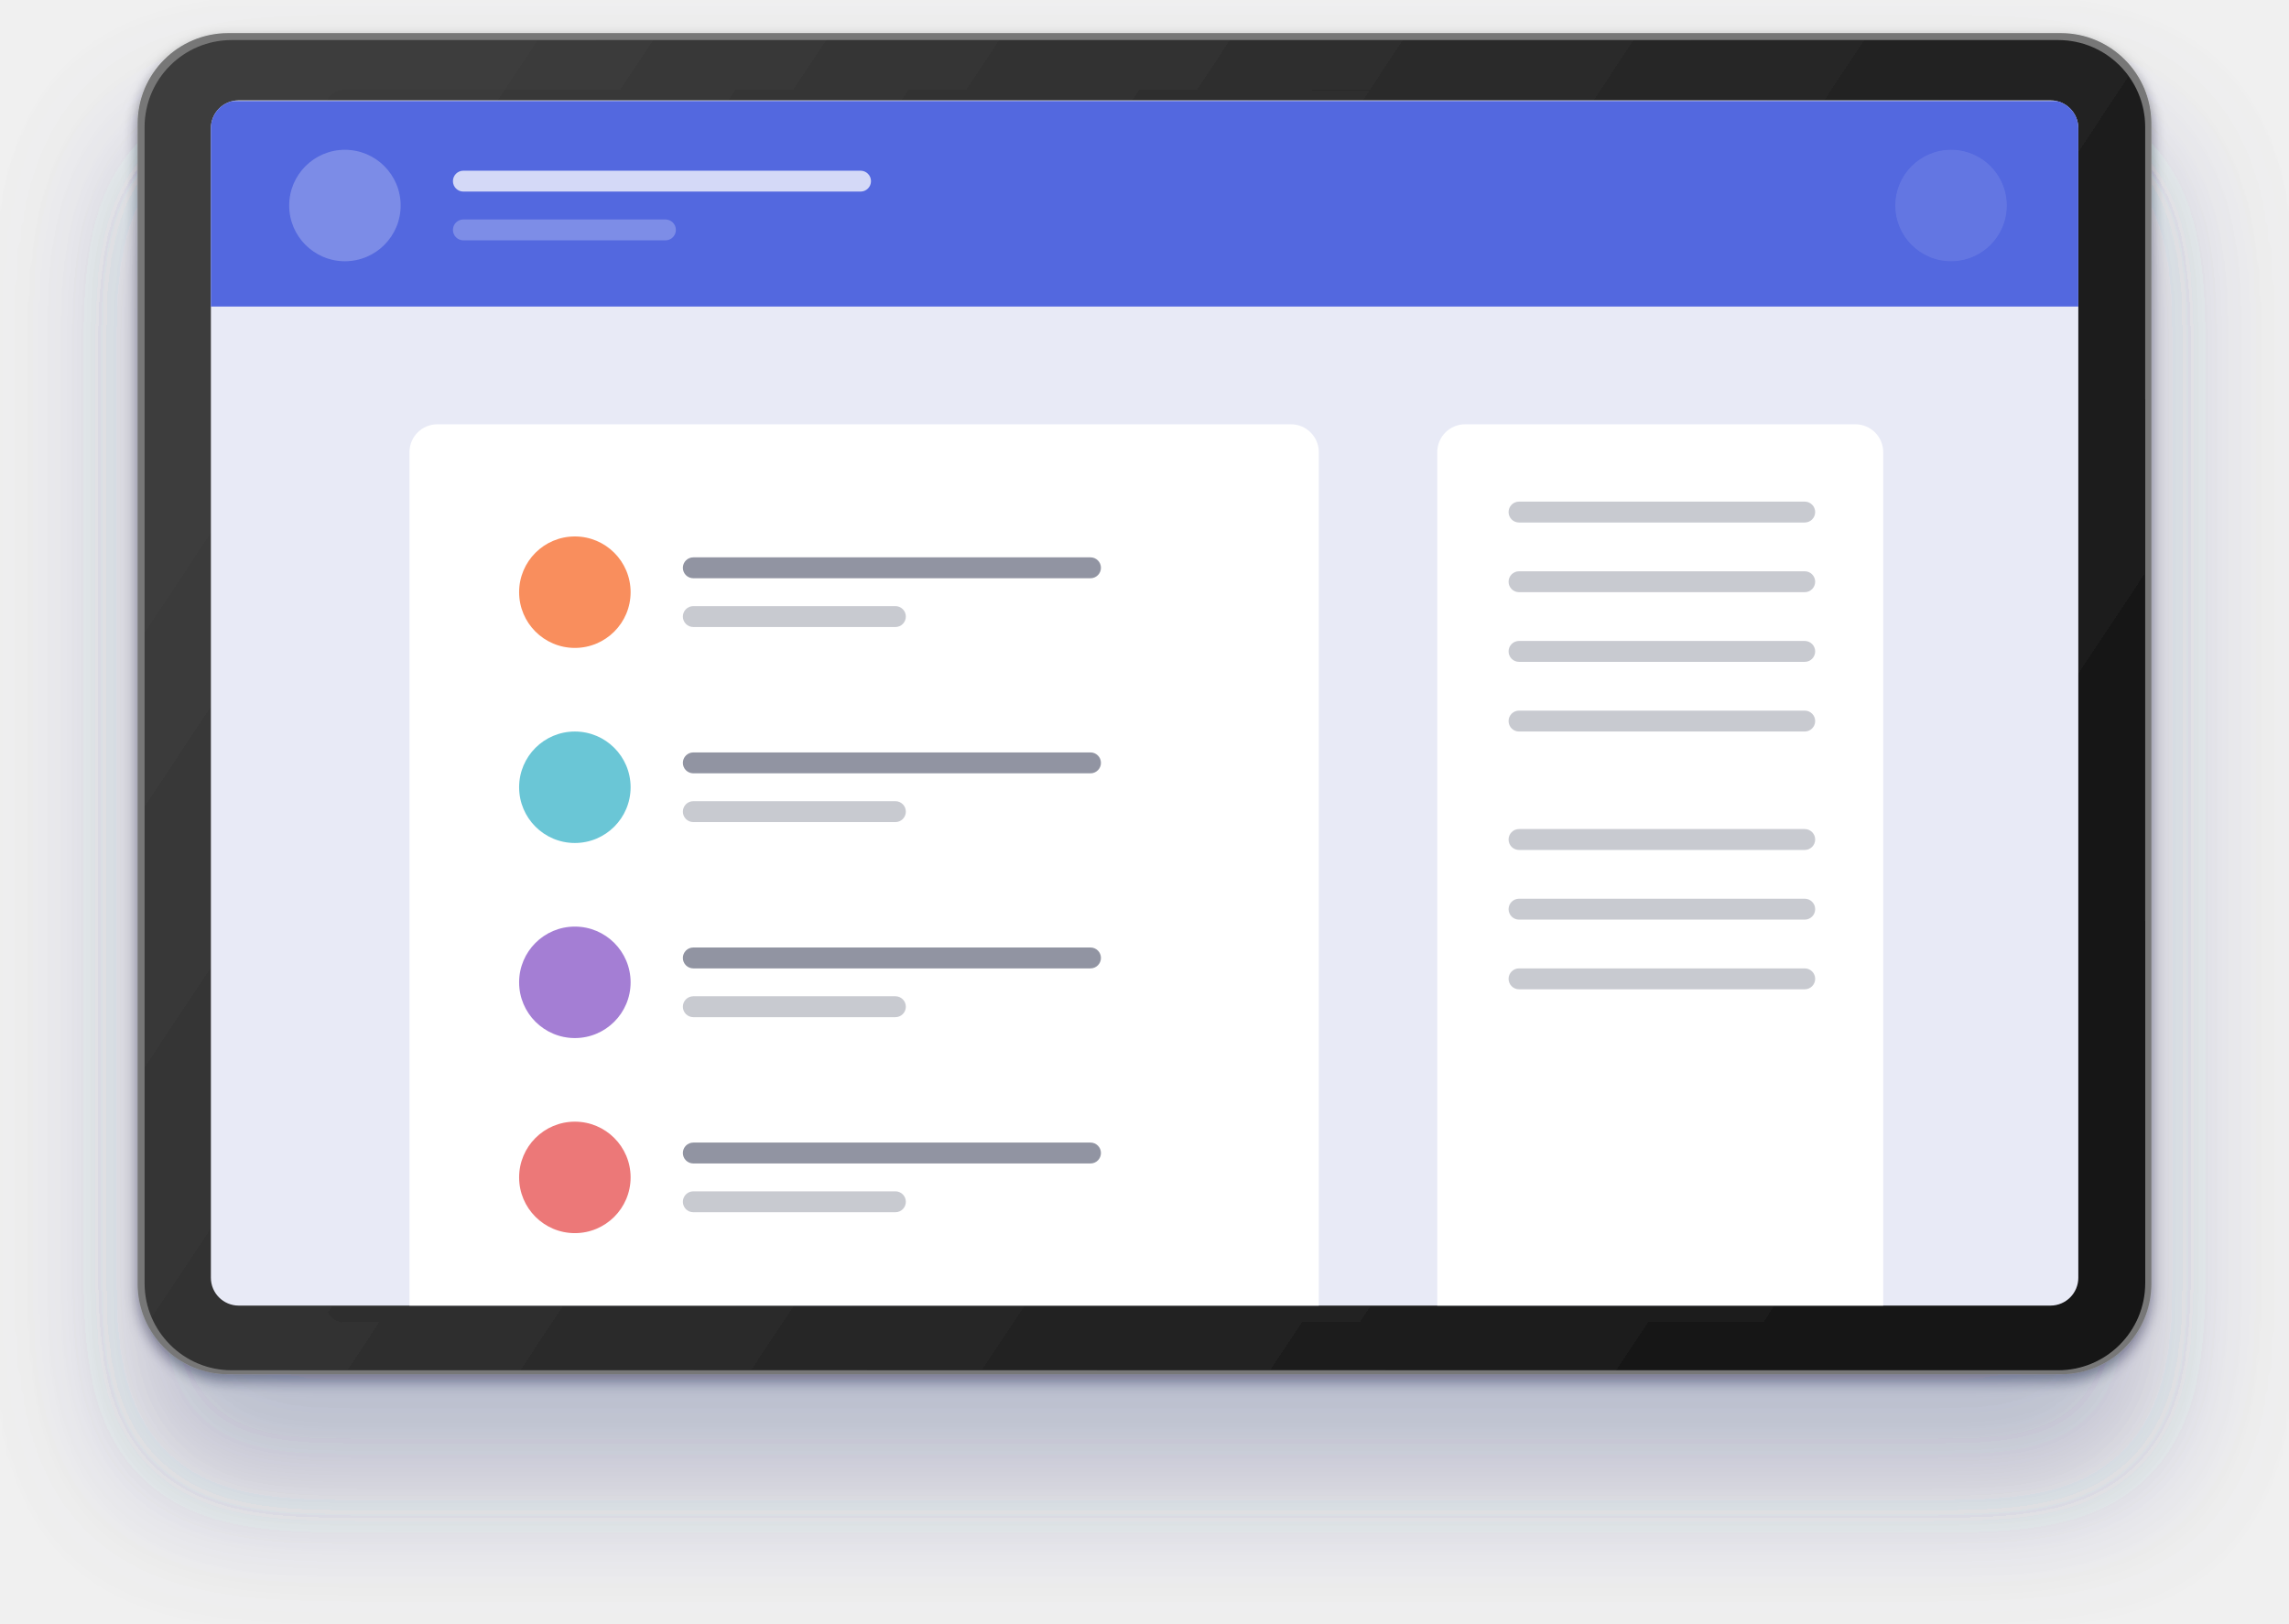
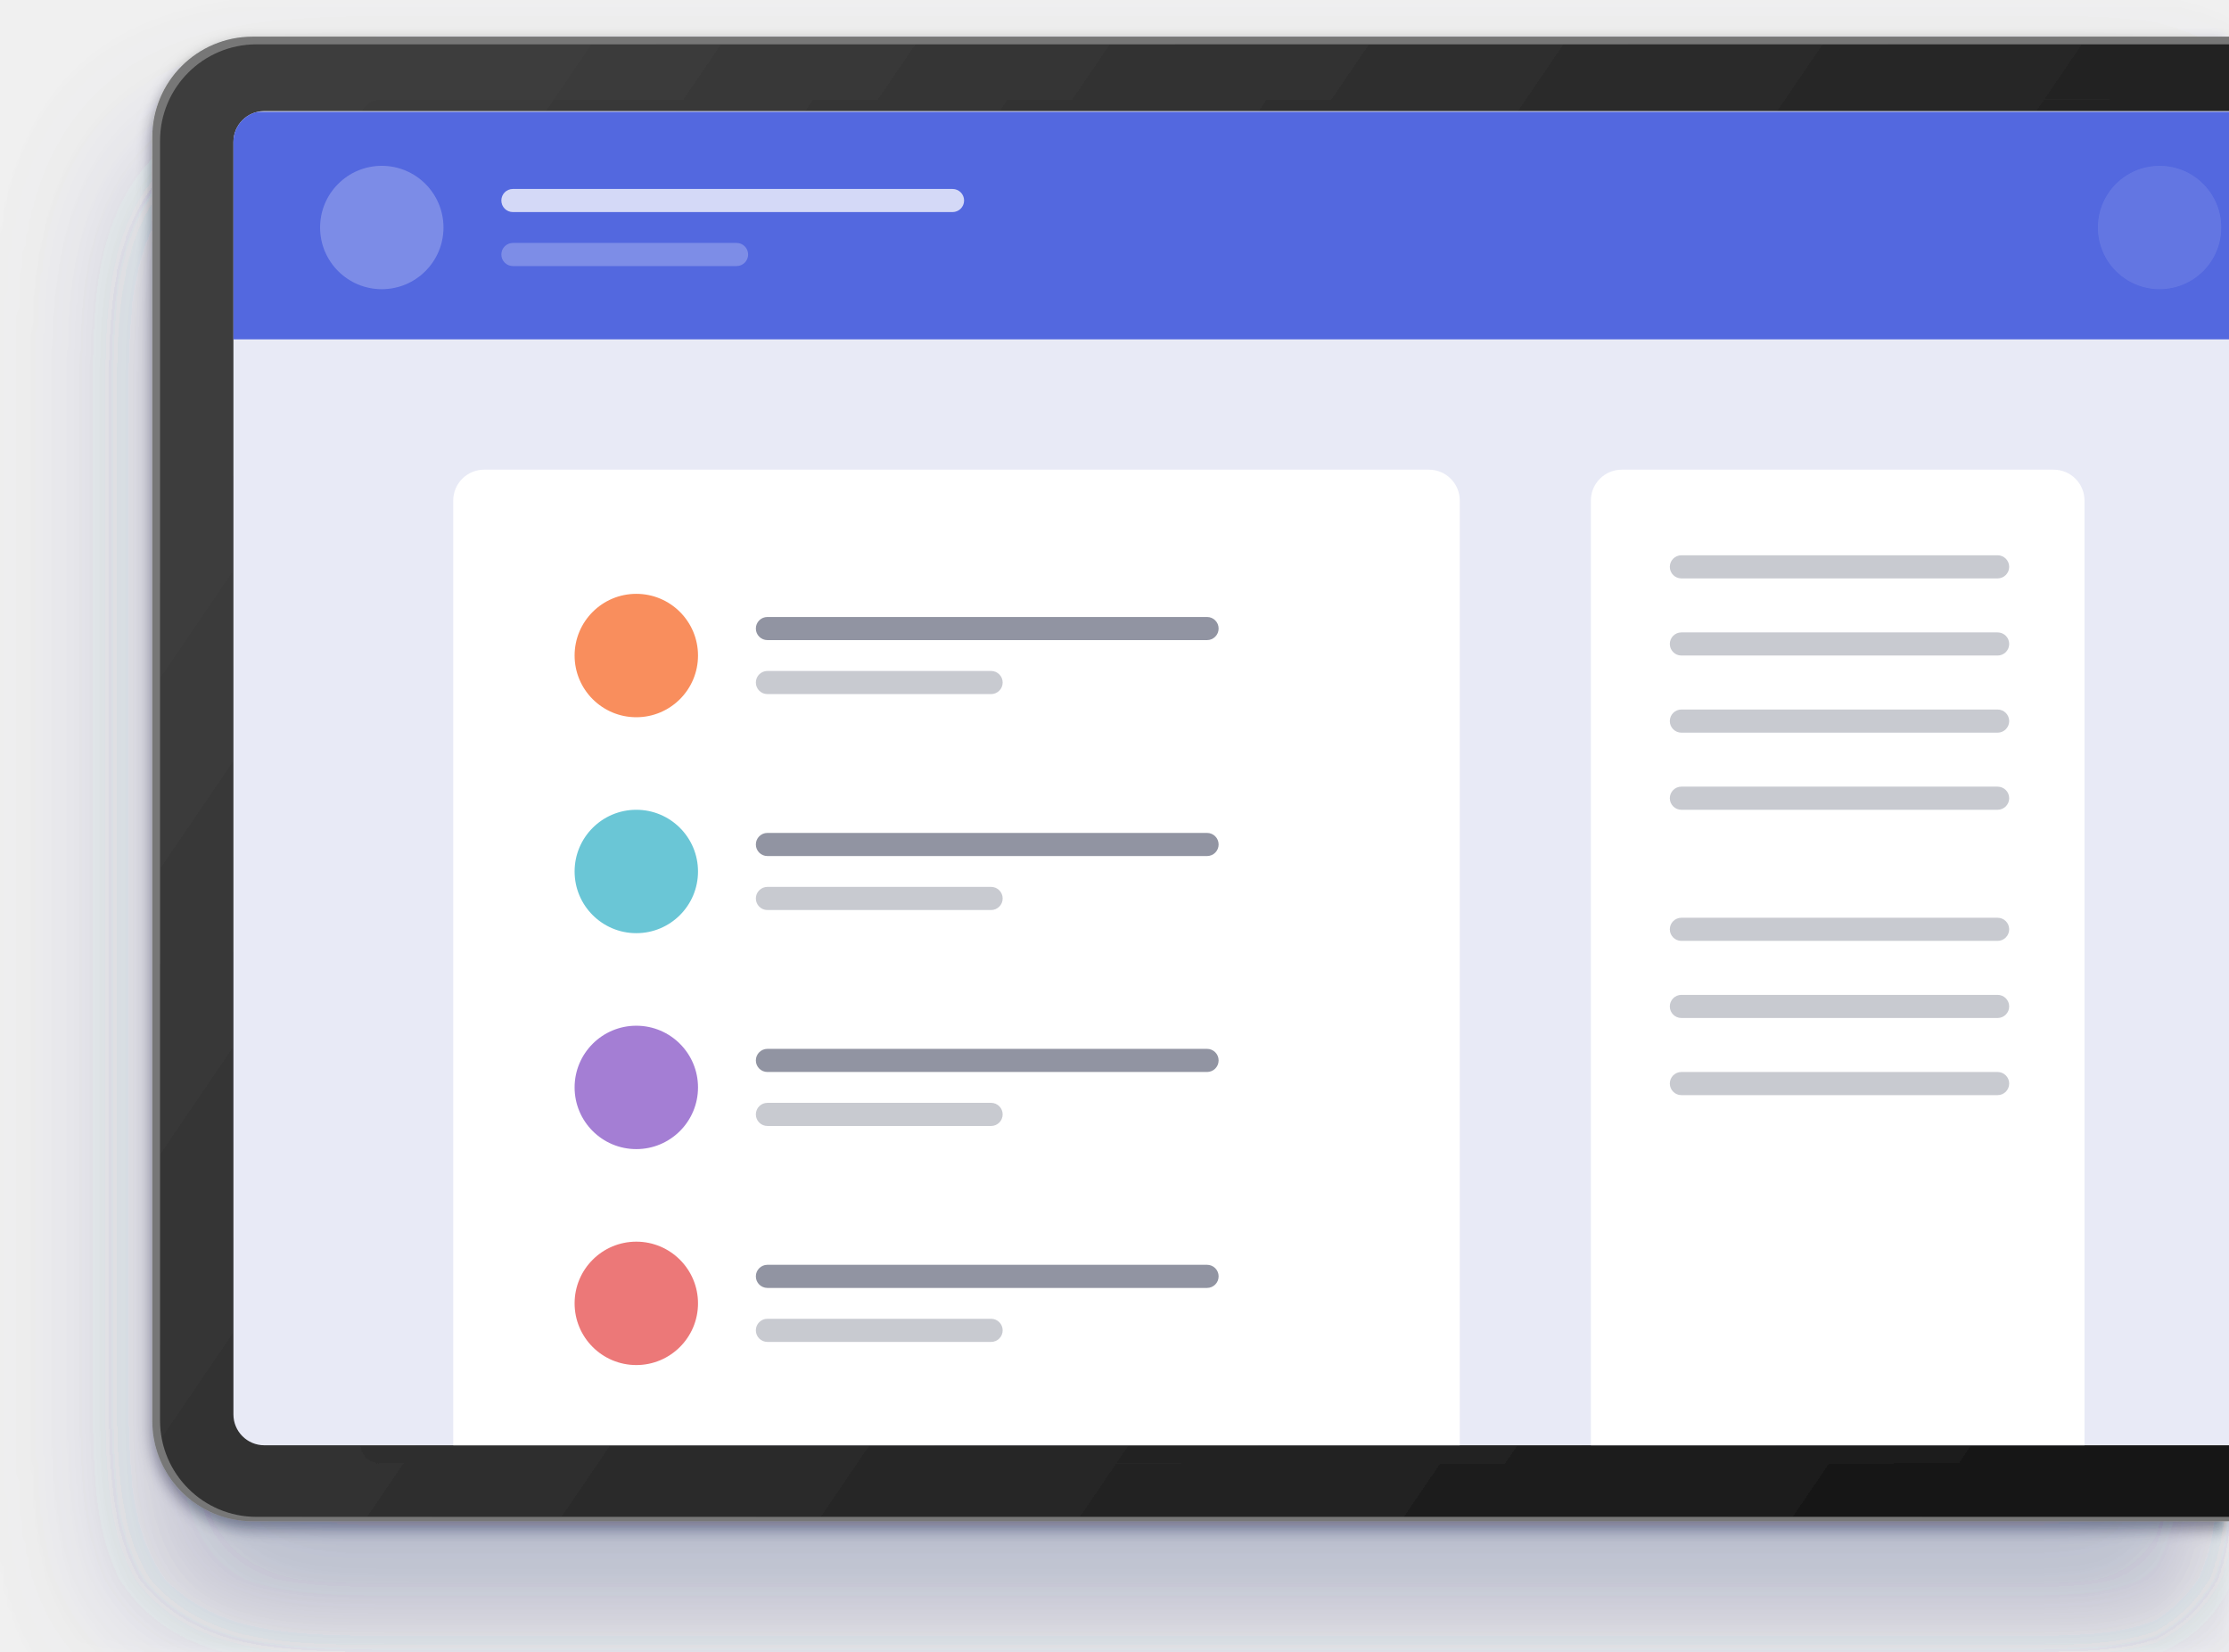
- <svg xmlns="http://www.w3.org/2000/svg" xmlns:xlink="http://www.w3.org/1999/xlink" width="657" height="466">
+ <svg xmlns="http://www.w3.org/2000/svg" xmlns:xlink="http://www.w3.org/1999/xlink" width="100%" height="100%">
  <defs>
    <filter id="a" width="118%" height="126.9%" x="-9%" y="-5.7%" filterUnits="objectBoundingBox">
      <feOffset dy="2" in="SourceAlpha" result="shadowOffsetOuter1" />
      <feGaussianBlur in="shadowOffsetOuter1" result="shadowBlurOuter1" stdDeviation="2" />
      <feColorMatrix in="shadowBlurOuter1" result="shadowMatrixOuter1" values="0 0 0 0 0 0 0 0 0 0 0 0 0 0 0 0 0 0 0.5 0" />
      <feMerge>
        <feMergeNode in="shadowMatrixOuter1" />
        <feMergeNode in="SourceGraphic" />
      </feMerge>
    </filter>
    <rect id="c" width="578" height="385" rx="26" />
    <filter id="b" width="126%" height="139%" x="-13%" y="-11.7%" filterUnits="objectBoundingBox">
      <feOffset dy="30" in="SourceAlpha" result="shadowOffsetOuter1" />
      <feGaussianBlur in="shadowOffsetOuter1" result="shadowBlurOuter1" stdDeviation="20" />
      <feColorMatrix in="shadowBlurOuter1" values="0 0 0 0 0.182 0 0 0 0 0.231 0 0 0 0 0.506 0 0 0 0.2 0" />
    </filter>
    <linearGradient id="d" x1="99.013%" x2="2.544%" y1="71.675%" y2="29.014%">
      <stop offset="0%" stop-color="#151515" />
      <stop offset="100%" stop-color="#3D3D3D" />
    </linearGradient>
    <rect id="e" width="536" height="346" y="3" rx="8" />
  </defs>
  <g fill="none" fill-rule="evenodd" filter="url(#a)" transform="translate(39 9)">
    <g transform="translate(.5 .5)">
      <g fill-rule="nonzero">
        <use fill="#000" filter="url(#b)" xlink:href="#c" />
        <use fill="#777" xlink:href="#c" />
      </g>
      <rect width="574.23" height="381.865" x="2" y="2" fill="url(#d)" fill-rule="nonzero" rx="25" />
      <g transform="translate(21.03 16.303)">
        <rect width="471.463" height="353.756" x="33" fill="#2A2A2A" fill-rule="nonzero" opacity=".1" rx="5" />
        <mask id="f" fill="#fff">
          <use xlink:href="#e" />
        </mask>
        <use fill="#E8EAF6" fill-rule="nonzero" xlink:href="#e" />
        <g mask="url(#f)">
          <path fill="#5267DF" d="M-3.53 3.197h547v59h-547z" />
          <g transform="translate(22.47 17.197)" fill="#FFF">
            <circle cx="16" cy="16" r="16" opacity=".245" />
            <circle cx="477" cy="16" r="16" opacity=".104" />
            <g transform="translate(47 6)">
              <rect width="120" height="6" opacity=".75" rx="3" />
              <rect width="64" height="6" y="14" opacity=".25" rx="3" />
            </g>
          </g>
        </g>
        <g mask="url(#f)">
          <g transform="translate(57 96)">
            <rect width="261" height="316" fill="#FFF" rx="8" />
            <rect width="128" height="316" x="295" fill="#FFF" rx="8" />
            <rect width="120" height="6" x="78.47" y="38.197" fill="#242A45" opacity=".5" rx="3" />
          </g>
        </g>
      </g>
    </g>
    <g transform="translate(110 135)">
      <circle cx="16" cy="26" r="16" fill="#F98E5D" />
      <rect width="88" height="6" x="284" fill="#242A45" opacity=".25" rx="3" />
      <rect width="88" height="6" x="284" y="20" fill="#242A45" opacity=".25" rx="3" />
      <rect width="88" height="6" x="284" y="40" fill="#242A45" opacity=".25" rx="3" />
      <rect width="88" height="6" x="284" y="60" fill="#242A45" opacity=".25" rx="3" />
      <rect width="88" height="6" x="284" y="94" fill="#242A45" opacity=".25" rx="3" />
      <rect width="88" height="6" x="284" y="114" fill="#242A45" opacity=".25" rx="3" />
      <rect width="88" height="6" x="284" y="134" fill="#242A45" opacity=".25" rx="3" />
      <rect width="64" height="6" x="47" y="30" fill="#242A45" opacity=".25" rx="3" />
    </g>
    <g transform="translate(110 201)">
      <circle cx="16" cy="16" r="16" fill="#6AC6D6" />
      <rect width="120" height="6" x="47" y="6" fill="#242A45" opacity=".5" rx="3" />
      <rect width="64" height="6" x="47" y="20" fill="#242A45" opacity=".25" rx="3" />
    </g>
    <g transform="translate(110 257)">
      <circle cx="16" cy="16" r="16" fill="#A47ED4" />
      <rect width="120" height="6" x="47" y="6" fill="#242A45" opacity=".5" rx="3" />
      <rect width="64" height="6" x="47" y="20" fill="#242A45" opacity=".25" rx="3" />
    </g>
    <g transform="translate(110 313)">
      <circle cx="16" cy="16" r="16" fill="#EC7878" />
      <rect width="120" height="6" x="47" y="6" fill="#242A45" opacity=".5" rx="3" />
      <rect width="64" height="6" x="47" y="20" fill="#242A45" opacity=".25" rx="3" />
    </g>
  </g>
</svg>
